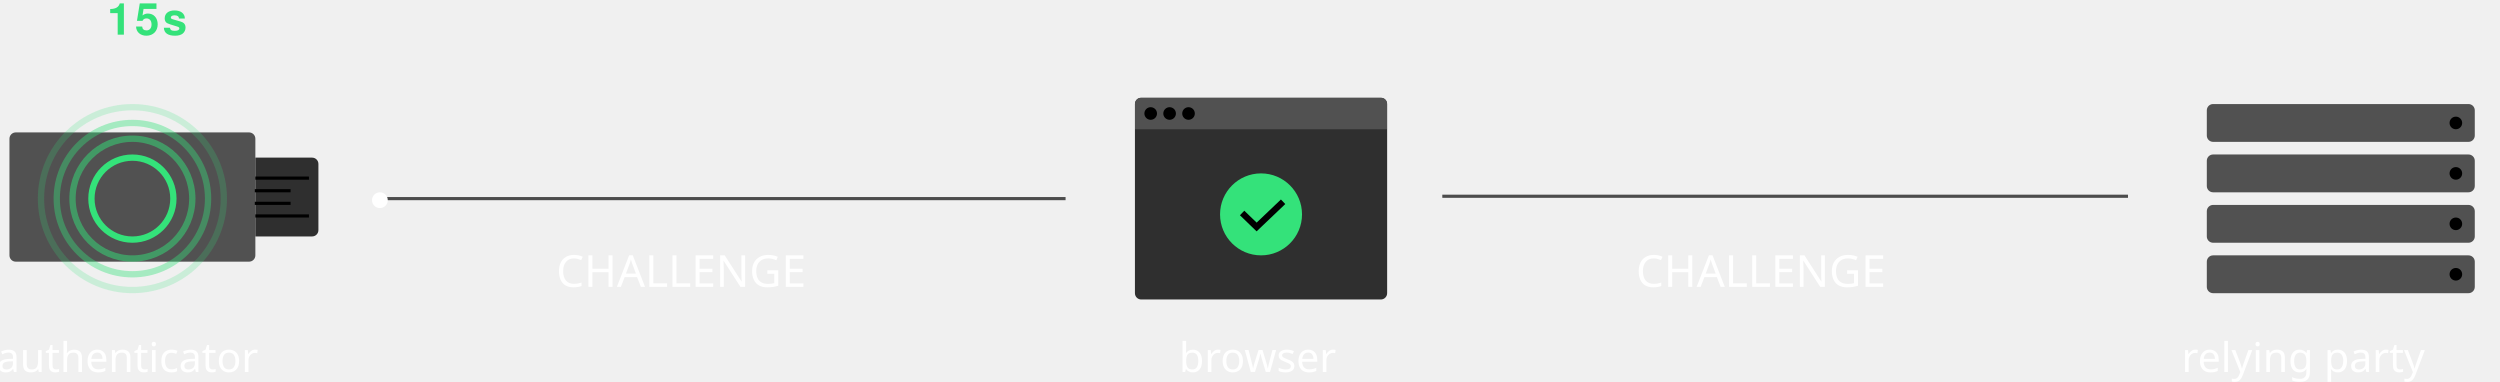
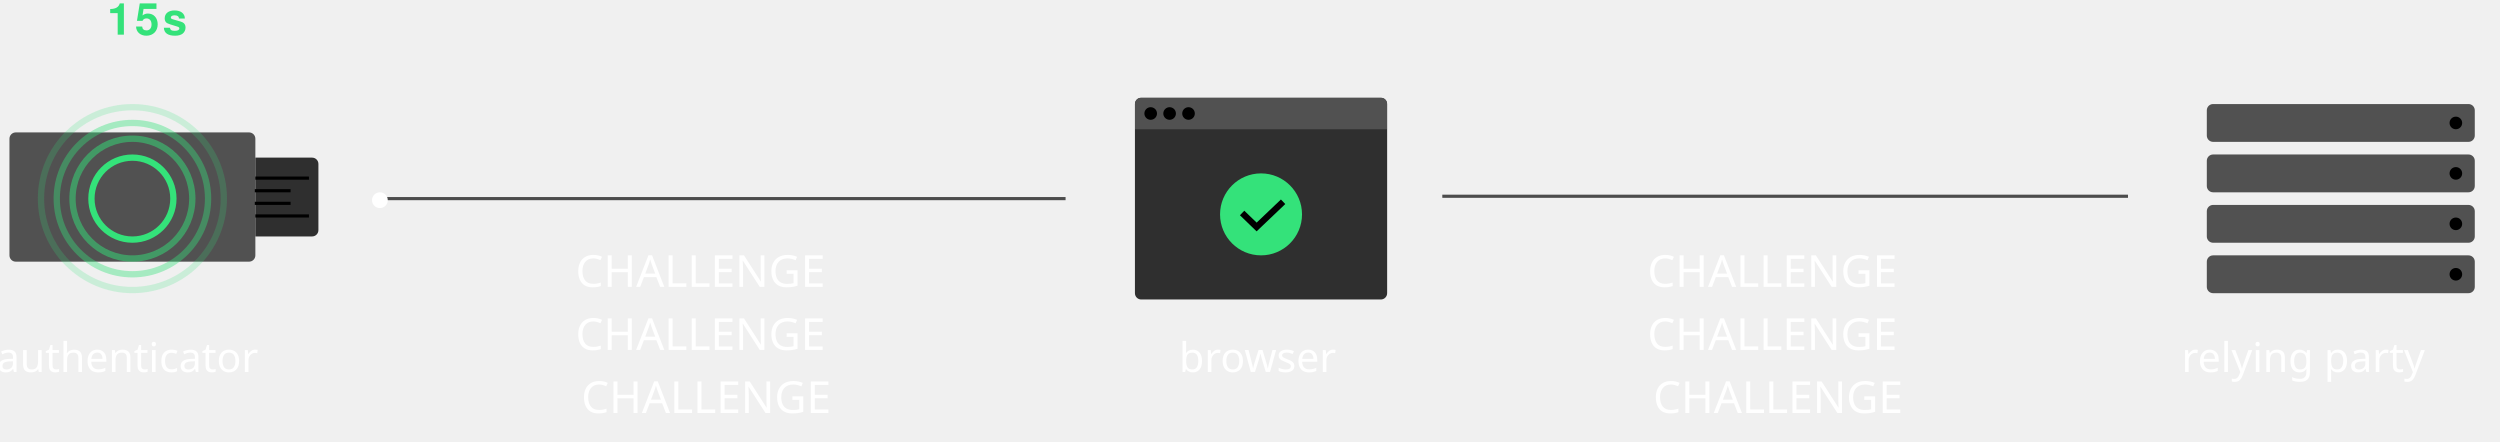
- <svg xmlns="http://www.w3.org/2000/svg" xmlns:xlink="http://www.w3.org/1999/xlink" width="793px" height="121px" viewBox="0 0 793 121" version="1.1">
+ <svg xmlns="http://www.w3.org/2000/svg" xmlns:xlink="http://www.w3.org/1999/xlink" width="793px" height="140px" viewBox="0 0 793 140" version="1.1">
  <defs>
    <rect id="path-1" x="0" y="0" width="80" height="64" rx="2" />
    <rect id="path-3" x="0" y="0" width="80" height="64" rx="2" />
    <rect id="path-5" x="0" y="0" width="80" height="64" rx="2" />
    <rect id="path-7" x="0" y="0" width="80" height="64" rx="2" />
  </defs>
  <g id="Lock-and-Feeling" stroke="none" stroke-width="1" fill="none" fill-rule="evenodd">
    <g id="UI_Tutorial-Step-byt-Step" transform="translate(-401, -1884)">
      <g id="Group-5" transform="translate(400, 1878)">
        <text id="Countdown" font-family="Helvetica-Bold, Helvetica" font-size="14" font-weight="bold" line-spacing="24" letter-spacing="1" fill="#34E27A">
          <tspan x="35" y="17">15s</tspan>
        </text>
        <g id="browser" transform="translate(375, 110)" fill="#FFFFFF" font-family="RobotoMono-Regular, Roboto Mono" font-size="13" font-weight="normal">
          <text>
            <tspan x="0" y="14">browser</tspan>
          </text>
        </g>
        <g id="relying-party" transform="translate(693, 110)" fill="#FFFFFF" font-family="RobotoMono-Regular, Roboto Mono" font-size="13" font-weight="normal">
          <text>
            <tspan x="0" y="14">relying party</tspan>
          </text>
        </g>
        <g id="authenticator" transform="translate(0, 110)" fill="#FFFFFF" font-family="RobotoMono-Regular, Roboto Mono" font-size="13" font-weight="normal">
          <text>
            <tspan x="0" y="14">authenticator</tspan>
          </text>
        </g>
        <g id="Browser" transform="translate(361, 37)">
          <g id="Mask" fill="#2F2F2F" fill-rule="nonzero">
            <rect id="path-1" x="0" y="0" width="80" height="64" rx="2" />
          </g>
          <g id="Clipped">
            <mask id="mask-2" fill="white">
              <use xlink:href="#path-1" />
            </mask>
            <g id="path-1" />
            <rect id="Rectangle-path" fill="#515151" fill-rule="nonzero" mask="url(#mask-2)" x="0" y="0" width="80" height="10" />
          </g>
          <g id="Oval-3-Clipped">
            <mask id="mask-4" fill="white">
              <use xlink:href="#path-3" />
            </mask>
            <g id="path-1" />
            <circle id="Oval-3" fill="#000000" fill-rule="nonzero" mask="url(#mask-4)" cx="5" cy="5" r="2" />
          </g>
          <g id="Oval-3-Clipped">
            <mask id="mask-6" fill="white">
              <use xlink:href="#path-5" />
            </mask>
            <g id="path-1" />
            <circle id="Oval-3" fill="#000000" fill-rule="nonzero" mask="url(#mask-6)" cx="11" cy="5" r="2" />
          </g>
          <g id="Oval-3-Clipped">
            <mask id="mask-8" fill="white">
              <use xlink:href="#path-7" />
            </mask>
            <g id="path-1" />
            <circle id="Oval-3" fill="#000000" fill-rule="nonzero" mask="url(#mask-8)" cx="17" cy="5" r="2" />
          </g>
        </g>
        <path d="M122,69 L338.5,69" id="Line-Left" stroke="#4C4C4C" stroke-linecap="square" />
        <path d="M459,68.25 L675.5,68.25" id="Line-Right" stroke="#4C4C4C" stroke-linecap="square" />
        <g id="YubiKey" transform="translate(4, 48)">
          <g id="Group">
            <rect id="Rectangle-6" fill="#515151" fill-rule="nonzero" x="0" y="0" width="78" height="41" rx="2" />
            <path d="M78,8 L96,8 C97.105,8 98,8.895 98,10 L98,31 C98,32.105 97.105,33 96,33 L78,33 L78,8 Z" id="Rectangle-5" fill="#2F2F2F" fill-rule="nonzero" />
            <path d="M78.5,14.5 L94.5,14.5" id="Line-2" stroke="#000000" stroke-linecap="square" />
            <path d="M78.5,26.5 L94.5,26.5" id="Line-2" stroke="#000000" stroke-linecap="square" />
            <path d="M78.324,18.5 L88.676,18.5" id="Line-2" stroke="#000000" stroke-linecap="square" />
            <path d="M78.324,22.5 L88.676,22.5" id="Line-2" stroke="#000000" stroke-linecap="square" />
            <circle id="Oval-4" stroke="#000000" cx="39" cy="21" r="13" />
          </g>
        </g>
        <g id="Relying-Party" transform="translate(701, 39)" fill-rule="nonzero">
          <rect id="Rectangle-8" fill="#515151" x="0" y="48" width="85" height="12" rx="2" />
          <rect id="Rectangle-8" fill="#515151" x="0" y="32" width="85" height="12" rx="2" />
          <rect id="Rectangle-8" fill="#515151" x="0" y="16" width="85" height="12" rx="2" />
          <rect id="Rectangle-8" fill="#515151" x="0" y="0" width="85" height="12" rx="2" />
          <circle id="Oval-6" fill="#000000" cx="79" cy="6" r="2" />
          <circle id="Oval-6" fill="#000000" cx="79" cy="22" r="2" />
          <circle id="Oval-6" fill="#000000" cx="79" cy="38" r="2" />
          <circle id="Oval-6" fill="#000000" cx="79" cy="54" r="2" />
        </g>
        <g id="Check" transform="translate(388, 61)">
          <circle id="Oval-7" fill="#34E27A" fill-rule="nonzero" cx="13" cy="13" r="13" />
          <polyline id="Path-2" stroke="#000000" stroke-width="2" points="7 12.556 11.6 17 20 9" />
        </g>
        <circle id="Data-Dot" fill="#FFFFFF" fill-rule="nonzero" cx="121.5" cy="69.5" r="2.5" />
-         <g id="Text-Right" transform="translate(519, 87)" fill="#FFFFFF" font-family="FaktPro-Medium, Fakt Pro" font-size="14" font-weight="400">
-           <text id="CHALLENGE">
-             <tspan x="0.943" y="10">CHALLENGE</tspan>
+         <g id="Text-Right" transform="translate(565, 87)" fill="#FFFFFF" font-family="FaktPro-Medium, Fakt Pro" font-size="14" font-weight="400">
+           <text text-anchor="middle">
+             <tspan id="Text-Right-1" x="0" y="10">CHALLENGE</tspan>
+             <tspan id="Text-Right-2" x="0" y="30">CHALLENGE</tspan>
+             <tspan id="Text-Right-3" x="0" y="50">CHALLENGE</tspan>
          </text>
        </g>
-         <g id="Text-Left" transform="translate(177, 87)" fill="#FFFFFF" font-family="FaktPro-Medium, Fakt Pro" font-size="14" font-weight="400">
-           <text id="CHALLENGE">
-             <tspan x="0.443" y="10">CHALLENGE</tspan>
+         <g id="Text-Left" transform="translate(225, 87)" fill="#FFFFFF" font-family="FaktPro-Medium, Fakt Pro" font-size="14" font-weight="400">
+           <text text-anchor="middle">
+             <tspan id="Text-Left-1" x="0" y="10">CHALLENGE</tspan>
+             <tspan id="Text-Left-2" x="0" y="30">CHALLENGE</tspan>
+             <tspan id="Text-Left-3" x="0" y="50">CHALLENGE</tspan>
          </text>
        </g>
        <g id="Touch-Circles" transform="translate(14, 40)" fill-rule="nonzero" stroke="#34E27A" stroke-width="2">
          <circle id="Oval-7" cx="29" cy="29" r="13" />
          <circle id="Oval-7" opacity="0.5" cx="29" cy="29" r="19" />
          <circle id="Oval-7" opacity="0.4" cx="29" cy="29" r="24" />
          <circle id="Oval-7" opacity="0.2" cx="29" cy="29" r="29" />
        </g>
      </g>
    </g>
  </g>
</svg>
